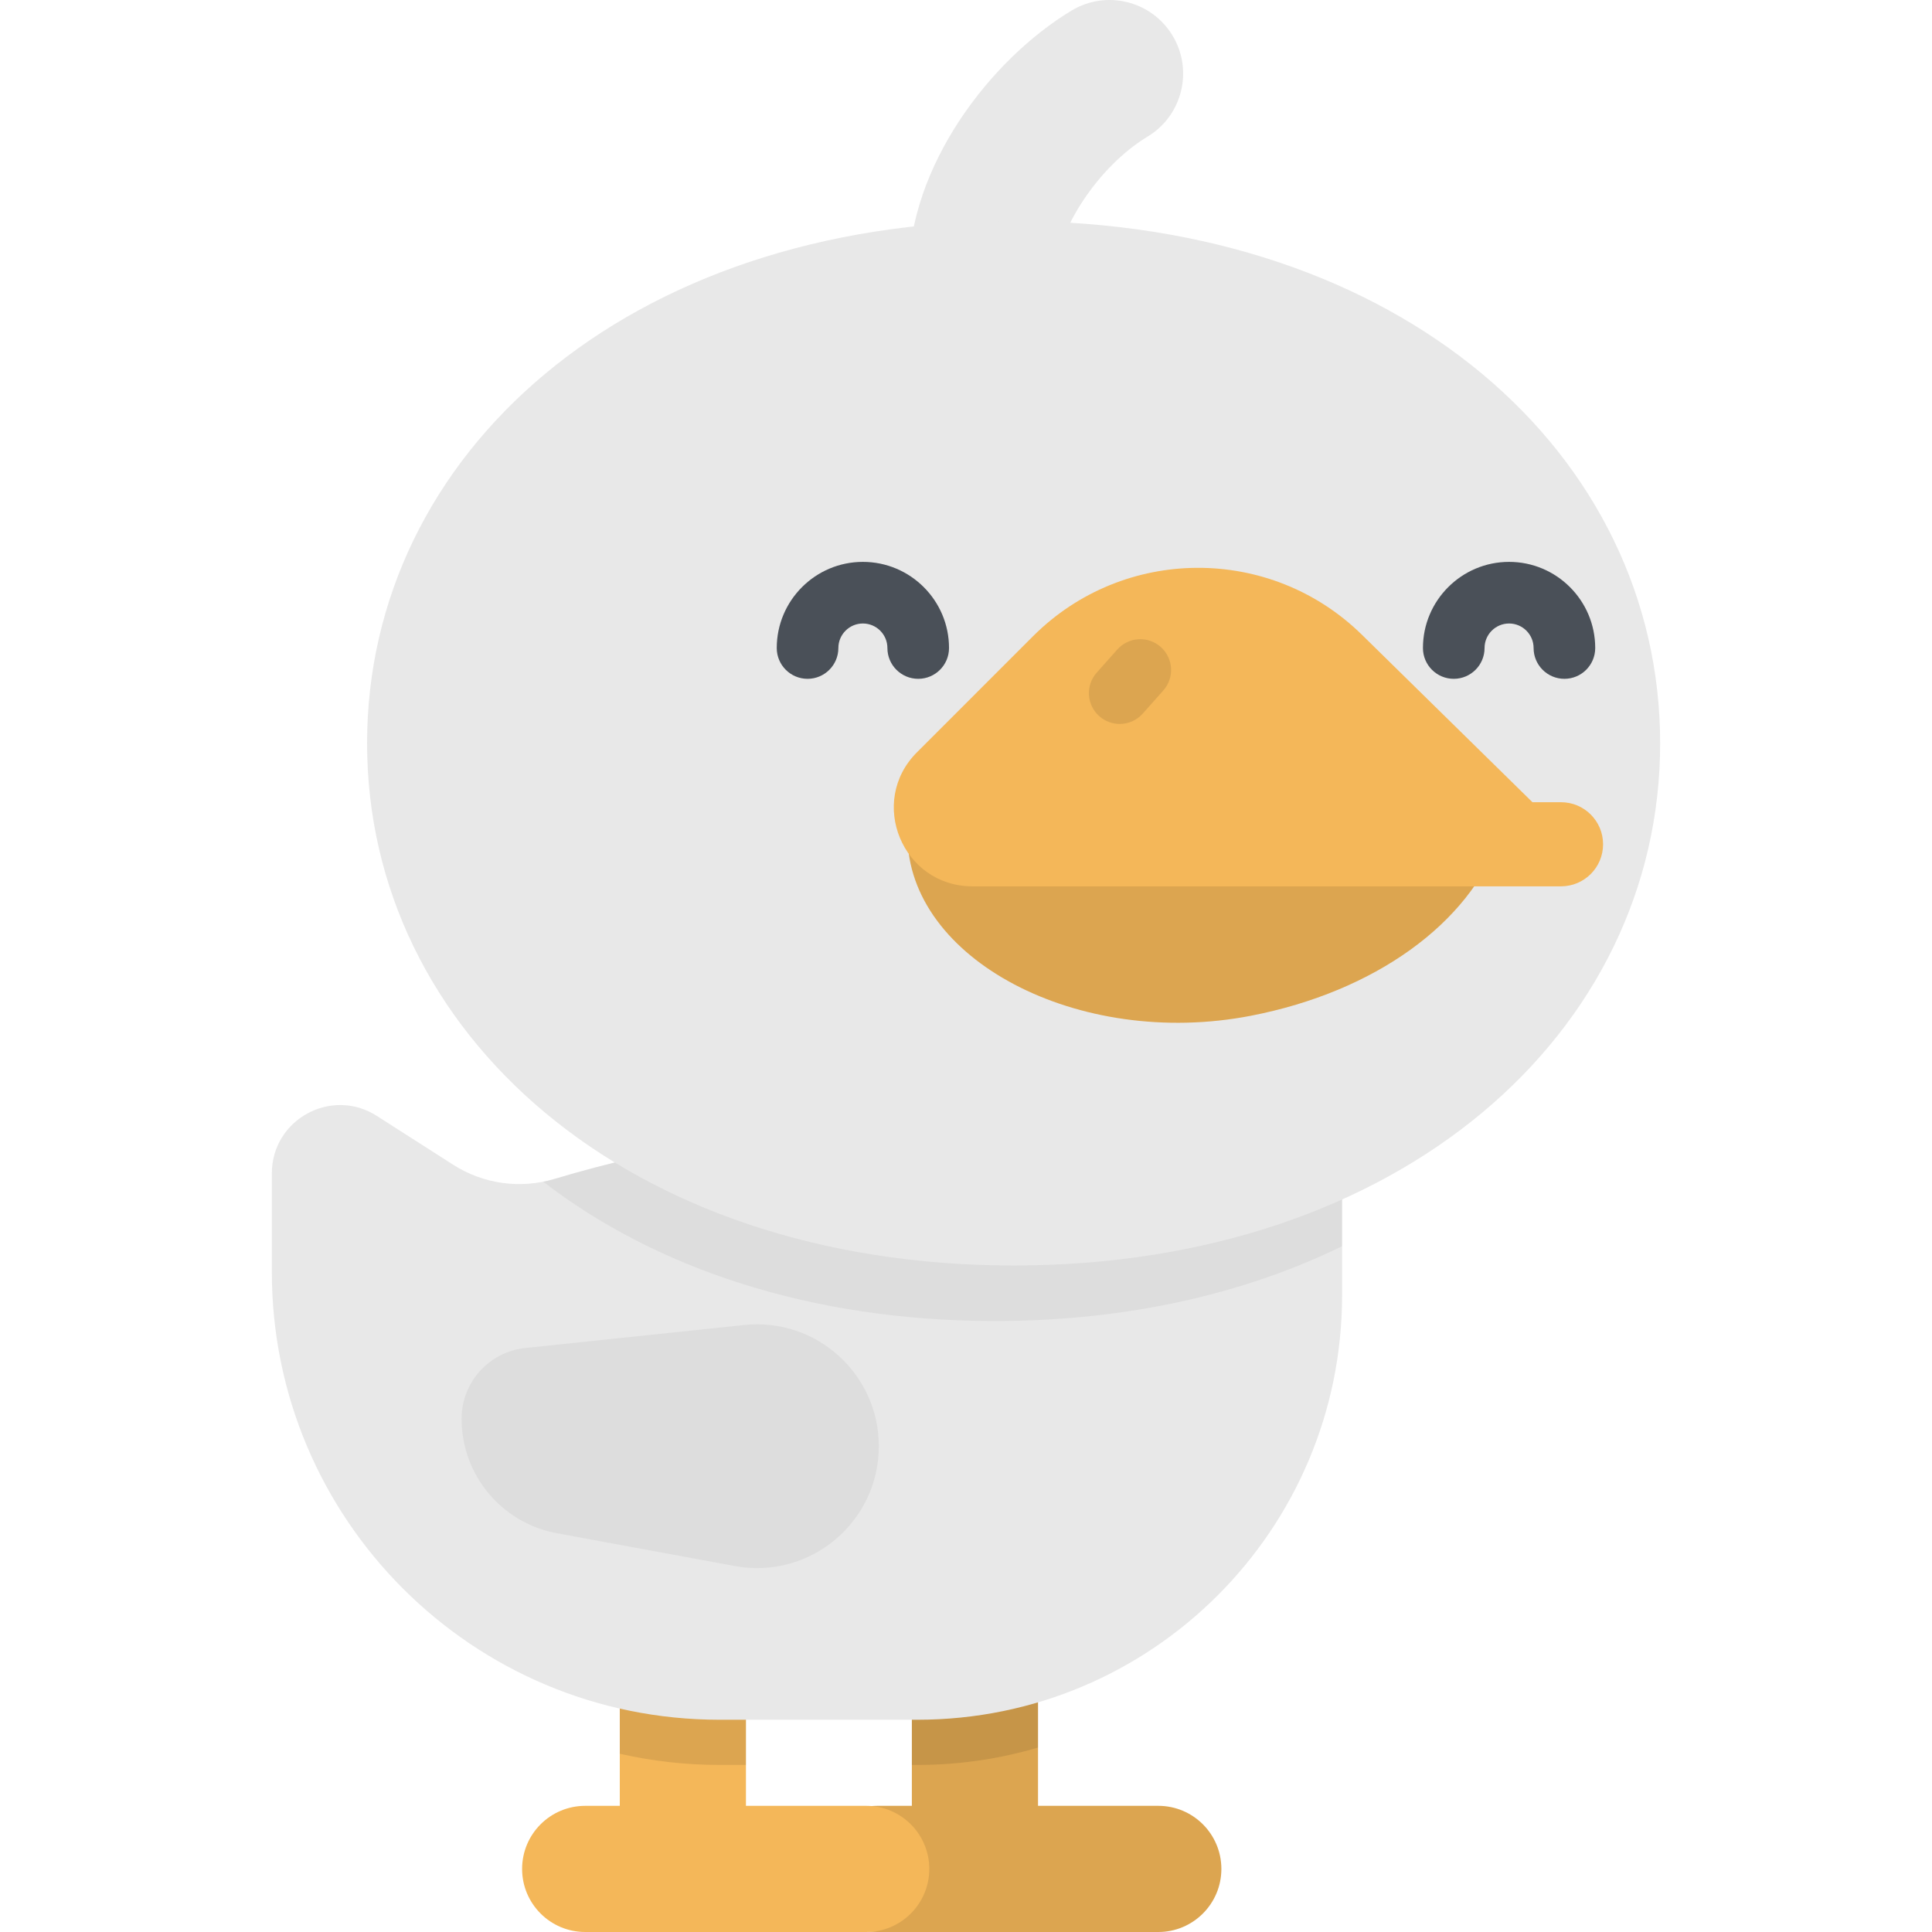
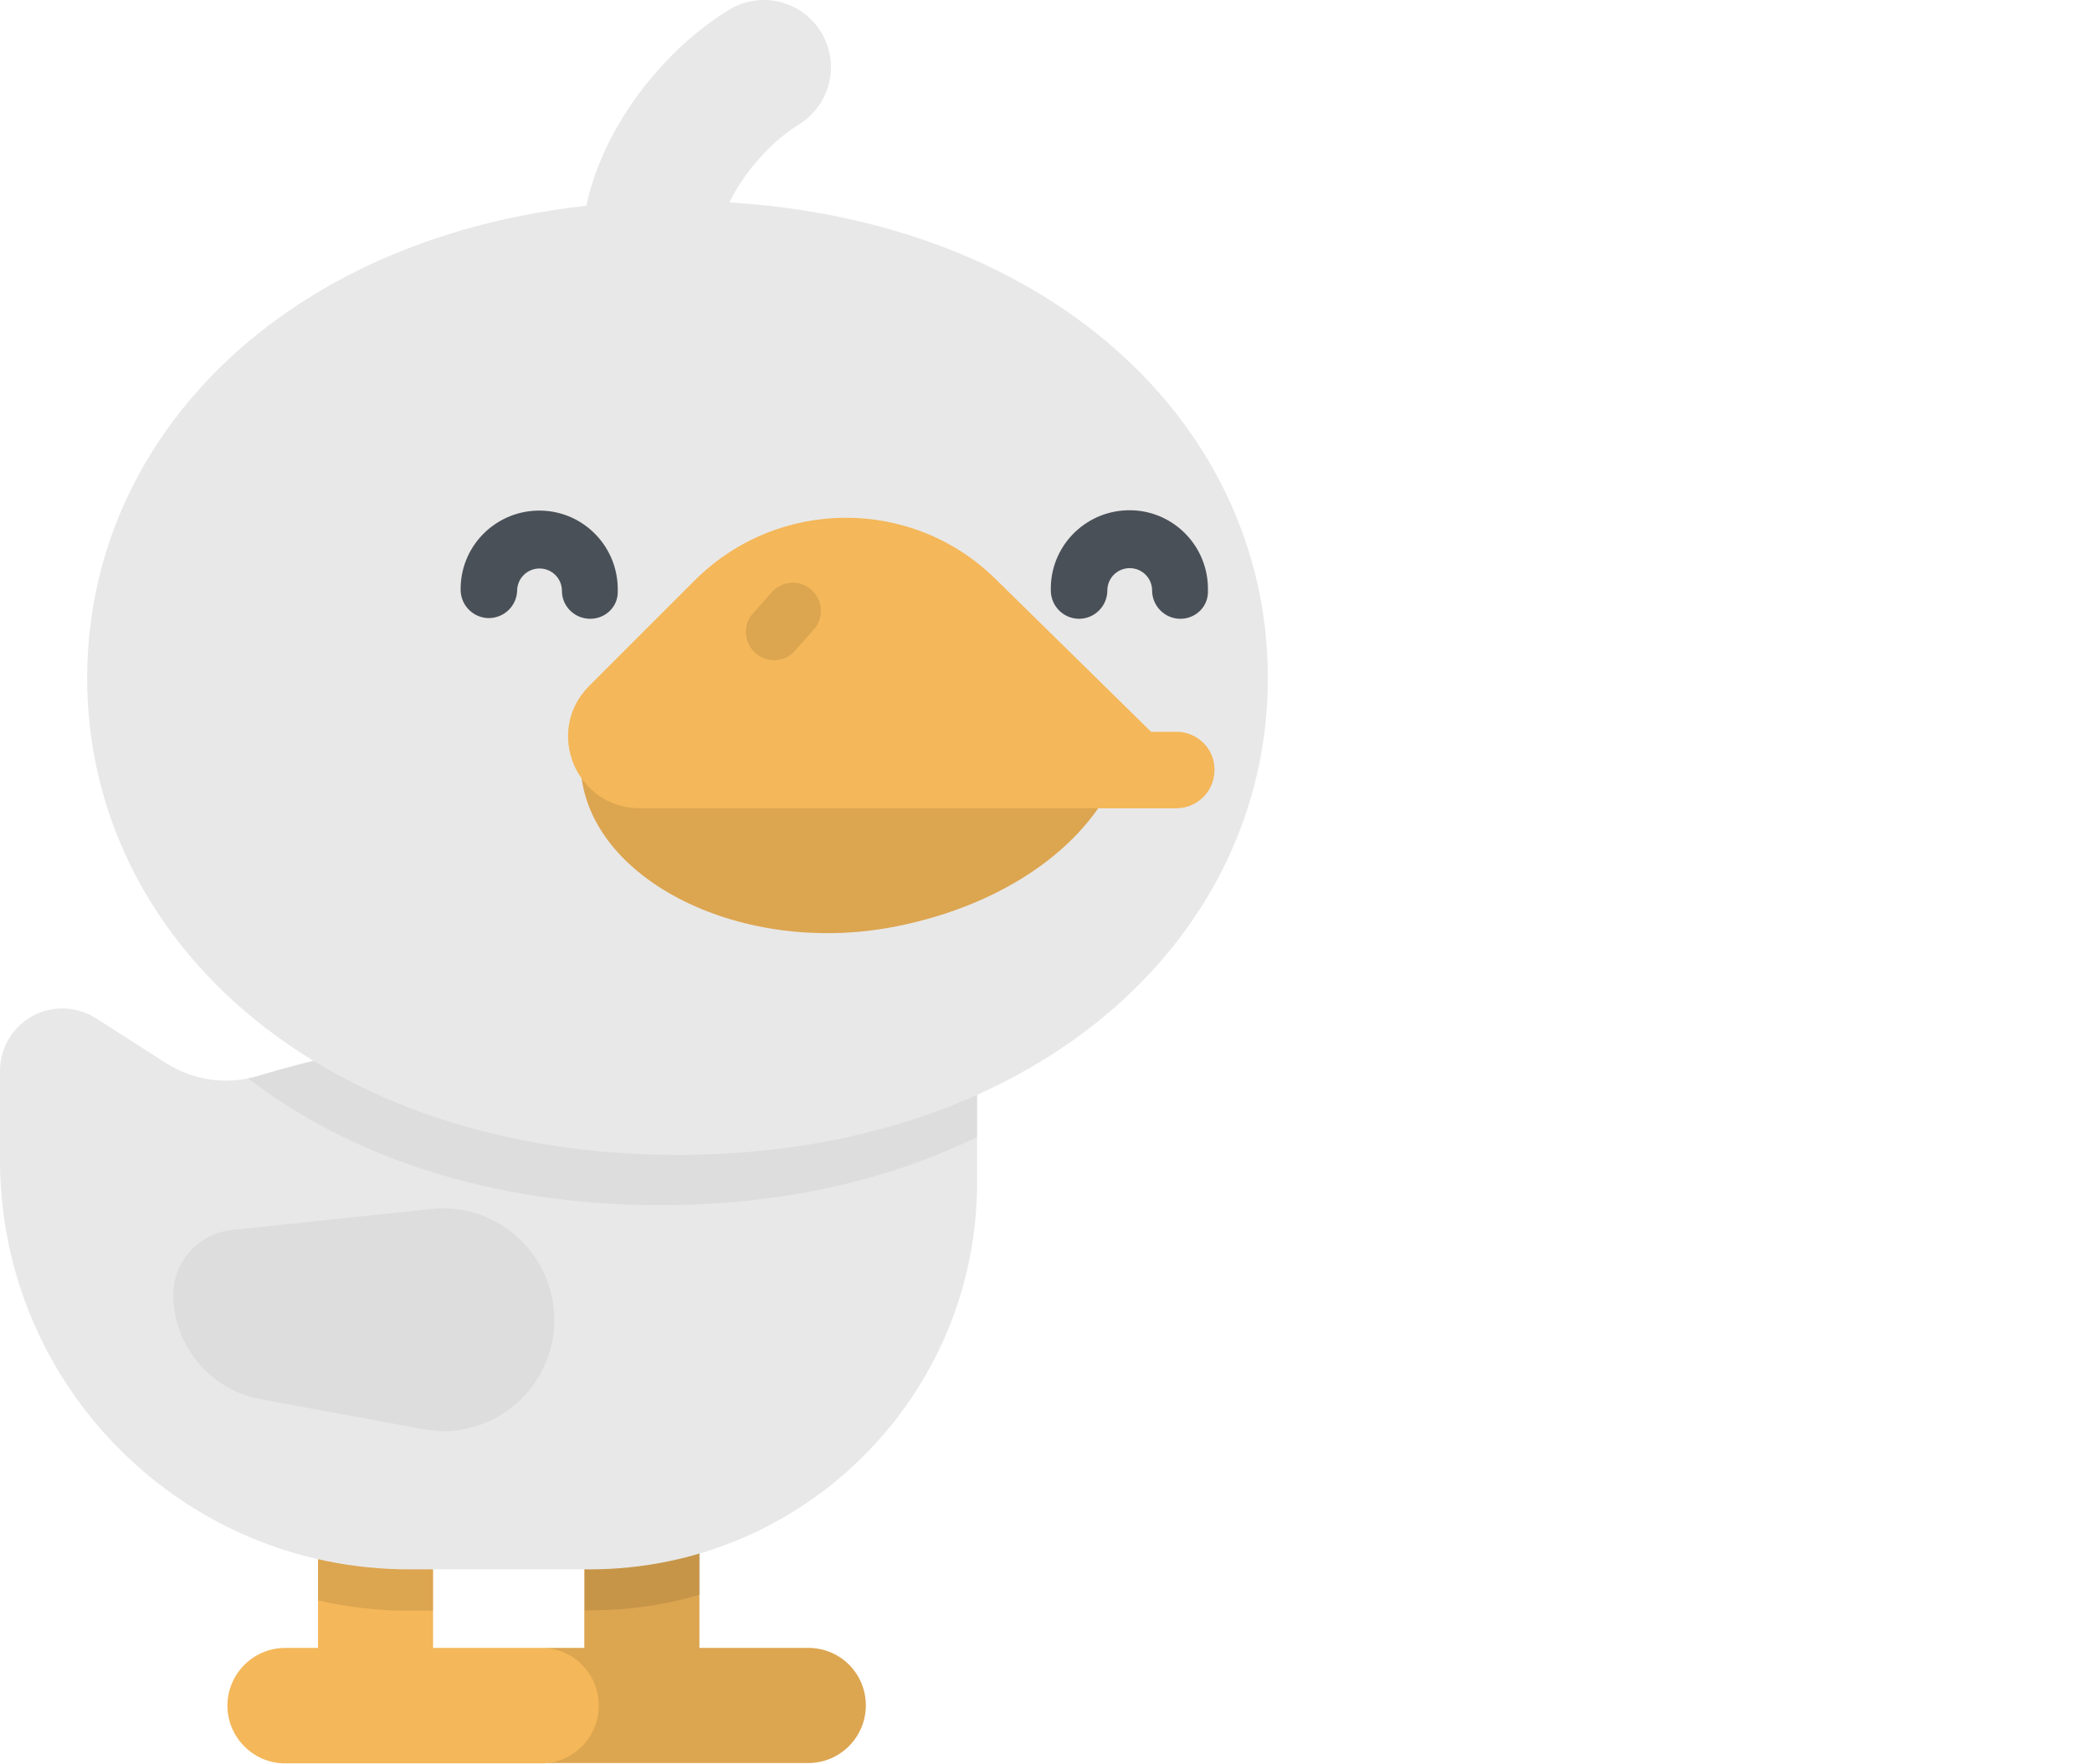
- <svg xmlns="http://www.w3.org/2000/svg" version="1.1" id="Layer_1" x="0px" y="0px" viewBox="0 0 512 512" style="enable-background:new 0 0 512 512;" xml:space="preserve">
-   <path style="fill:#F4B759;" d="M306.958,478.567h-31.874v-42.072c0-9.232-7.484-16.716-16.716-16.716s-16.716,7.484-16.716,16.716  v42.072h-9.171c-9.232,0-16.716,7.484-16.716,16.716c0,9.232,7.484,16.716,16.716,16.716h74.477c9.232,0,16.716-7.484,16.716-16.716  C323.674,486.051,316.19,478.567,306.958,478.567z" />
-   <path style="opacity:0.1;enable-background:new    ;" d="M306.958,478.567h-31.874v-42.072c0-9.232-7.484-16.716-16.716-16.716  s-16.716,7.484-16.716,16.716v42.072h-9.171c-9.232,0-16.716,7.484-16.716,16.716c0,9.232,7.484,16.716,16.716,16.716h74.477  c9.232,0,16.716-7.484,16.716-16.716C323.674,486.051,316.19,478.567,306.958,478.567z" />
-   <path style="opacity:0.1;enable-background:new    ;" d="M258.369,419.779c-9.232,0-16.716,7.484-16.716,16.716v31.232h1.471  c11.104,0,21.828-1.615,31.961-4.611v-26.62C275.084,427.264,267.6,419.779,258.369,419.779z" />
-   <path style="fill:#F4B759;" d="M229.556,478.567h-31.874v-42.072c0-9.232-7.484-16.716-16.716-16.716s-16.716,7.484-16.716,16.716  v42.072h-9.171c-9.232,0-16.716,7.484-16.716,16.716c0,9.232,7.484,16.716,16.716,16.716h74.477c9.232,0,16.716-7.484,16.716-16.716  C246.273,486.051,238.788,478.567,229.556,478.567z" />
-   <path style="opacity:0.1;enable-background:new    ;" d="M180.967,419.779c-9.232,0-16.716,7.484-16.716,16.716v28.269  c8.505,1.937,17.355,2.962,26.447,2.962h6.985v-31.232C197.683,427.264,190.199,419.779,180.967,419.779z" />
-   <path style="fill:#E8E8E8;" d="M243.123,455.751h-52.426c-65.531,0-118.655-53.123-118.655-118.655v-26.141  c0-14.284,15.787-22.927,27.82-15.23l20.246,12.95c7.971,5.098,17.768,6.467,26.83,3.75l0,0  c58.271-17.469,120.214-18.642,179.104-3.392l29.627,7.671v26.497C355.671,405.362,305.282,455.751,243.123,455.751z" />
-   <path style="opacity:0.05;enable-background:new    ;" d="M326.045,309.034c-58.89-15.25-120.833-14.077-179.104,3.392l0,0  c-0.99,0.296-1.988,0.536-2.991,0.735c29.703,22.908,70.824,36.922,119.697,36.922c35.134,0,66.263-7.242,92.027-19.823v-13.554  L326.045,309.034z" />
-   <g>
-     <path style="fill:#E8E8E8;" d="M260.302,92.34c-10.77,0-19.502-8.732-19.502-19.502c0-28.891,21.716-57.101,43.169-70.035   c9.225-5.559,21.21-2.592,26.771,6.632c5.563,9.224,2.592,21.209-6.631,26.772c-12.948,7.806-24.305,24.924-24.305,36.633   C279.804,83.609,271.073,92.34,260.302,92.34z" />
-     <path style="fill:#E8E8E8;" d="M439.957,196.976c0,76.432-68.547,138.391-171.338,138.391S97.281,273.407,97.281,196.976   c0-76.432,68.547-138.391,171.338-138.391S439.957,120.544,439.957,196.976z" />
-   </g>
-   <g>
-     <path style="fill:#4A5058;" d="M243.335,179.894c-4.51,0-8.164-3.655-8.164-8.164c0-3.584-2.915-6.498-6.498-6.498   c-3.583,0-6.498,2.915-6.498,6.498c0,4.509-3.654,8.164-8.164,8.164c-4.51,0-8.164-3.655-8.164-8.164   c0-12.587,10.239-22.827,22.827-22.827c12.587,0,22.827,10.24,22.827,22.827C251.499,176.238,247.844,179.894,243.335,179.894z" />
-     <path style="fill:#4A5058;" d="M414.583,179.894c-4.509,0-8.164-3.655-8.164-8.164c0-3.584-2.915-6.498-6.498-6.498   s-6.498,2.915-6.498,6.498c0,4.509-3.654,8.164-8.164,8.164c-4.509,0-8.164-3.655-8.164-8.164   c0-12.587,10.239-22.827,22.827-22.827s22.827,10.24,22.827,22.827C422.748,176.238,419.093,179.894,414.583,179.894z" />
-   </g>
-   <path style="fill:#F4B759;" d="M240.493,221.302L240.493,221.302c0,32.913,45.3,56.743,91.021,47.879l0,0  c32.955-6.389,57.789-24.567,65.784-46.999C351.503,222.182,240.493,221.302,240.493,221.302z" />
-   <path style="opacity:0.1;enable-background:new    ;" d="M240.493,221.302L240.493,221.302c0,32.913,45.3,56.743,91.021,47.879l0,0  c32.955-6.389,57.789-24.567,65.784-46.999C351.503,222.182,240.493,221.302,240.493,221.302z" />
-   <path style="fill:#F4B759;" d="M413.686,212.596h-7.566l-45.195-44.376c-24.246-23.807-63.147-23.63-87.175,0.398L243,199.369  c-13.108,13.108-3.824,35.518,14.712,35.518h155.974c6.156,0,11.146-4.99,11.146-11.146  C424.832,217.585,419.841,212.596,413.686,212.596z" />
-   <path style="opacity:0.1;enable-background:new    ;" d="M296.732,191.853c-1.929,0-3.867-0.68-5.422-2.064  c-3.369-2.996-3.672-8.157-0.675-11.526l5.453-6.131c2.997-3.368,8.155-3.673,11.527-0.675c3.369,2.996,3.672,8.157,0.675,11.526  l-5.453,6.131C301.222,190.928,298.983,191.853,296.732,191.853z" />
-   <path style="opacity:0.05;enable-background:new    ;" d="M194.748,415.02l-47.17-8.692c-14.635-2.698-25.258-15.457-25.258-30.339  l0,0c0-9.654,7.289-17.748,16.889-18.756l58.016-6.096c19.068-2.004,35.673,12.949,35.673,32.121l0,0  C232.9,403.438,214.596,418.677,194.748,415.02z" />
-   <g>
- </g>
-   <g>
- </g>
-   <g>
- </g>
-   <g>
- </g>
-   <g>
- </g>
-   <g>
- </g>
-   <g>
- </g>
-   <g>
- </g>
-   <g>
- </g>
-   <g>
- </g>
-   <g>
- </g>
-   <g>
- </g>
-   <g>
- </g>
-   <g>
- </g>
-   <g>
- </g>
+ <svg xmlns="http://www.w3.org/2000/svg" version="1.1" id="Layer_1" x="0px" y="0px" viewBox="0 0 607.2 511.8" style="enable-background:new 0 0 607.2 511.8;" xml:space="preserve">
+   <style type="text/css">
+ 	.st0{fill:#F4B759;}
+ 	.st1{opacity:0.1;enable-background:new    ;}
+ 	.st2{fill:#E8E8E8;}
+ 	.st3{opacity:5.000000e-02;enable-background:new    ;}
+ 	.st4{fill:#4A5058;}
+ </style>
+   <path class="st0" d="M235,478.3h-32v-42.1c-0.2-9.2-7.9-16.5-17.1-16.3c-8.9,0.2-16.1,7.4-16.3,16.3v42.1h-9.2  c-9.2-0.2-16.9,7.1-17.1,16.3s7.1,16.9,16.3,17.1H235c9.2-0.2,16.5-7.9,16.3-17.1C251.1,485.7,244,478.5,235,478.3z" />
+   <path class="st1" d="M235,478.3h-32v-42.1c-0.2-9.2-7.9-16.5-17.1-16.3c-8.9,0.2-16.1,7.4-16.3,16.3v42.1h-9.2  c-9.2-0.2-16.9,7.1-17.1,16.3s7.1,16.9,16.3,17.1H235c9.2-0.2,16.5-7.9,16.3-17.1C251.1,485.7,244,478.5,235,478.3z" />
+   <path class="st1" d="M186.4,419.5c-9.2,0-16.7,7.5-16.7,16.7v31.2h1.5c10.8,0,21.6-1.5,32-4.6v-26.6  C203.1,427,195.6,419.5,186.4,419.5L186.4,419.5L186.4,419.5z" />
+   <path class="st0" d="M157.6,478.3h-31.9v-42.1c-0.2-9.2-7.9-16.5-17.1-16.3c-8.9,0.2-16.1,7.4-16.3,16.3v42.1H83  c-9.2-0.1-16.8,7.2-17,16.5c-0.1,9.1,7.1,16.7,16.2,17h75.3c9.2-0.2,16.5-7.9,16.3-17.1C173.6,485.7,166.5,478.5,157.6,478.3z" />
+   <path class="st1" d="M109,419.5c-9.2,0-16.7,7.5-16.7,16.7v28.3c8.7,2,17.5,3,26.4,3h7v-31.3C125.8,427,118.3,419.5,109,419.5  C109.1,419.5,109,419.5,109,419.5z" />
+   <path class="st2" d="M171.1,455.5h-52.4C53.2,455.5,0.1,402.4,0,336.9v-26.1c0-10,8.1-18.1,18.1-18.1c3.5,0,6.8,1,9.7,2.8l20.3,13  c8,5.1,17.8,6.5,26.8,3.8c58.3-17.5,120.2-18.7,179.1-3.5l29.6,7.7v26.5C283.7,405.1,233.3,455.5,171.1,455.5  C171.2,455.5,171.1,455.5,171.1,455.5z" />
+   <path class="st3" d="M254,308.8c-58.9-15.2-120.8-14.1-179.1,3.4c-1,0.3-2,0.5-3,0.7c29.7,22.9,70.8,36.9,119.7,36.9  c35.1,0,66.3-7.2,92-19.8v-13.5L254,308.8z" />
+   <path class="st2" d="M188.3,92.1c-10.8,0-19.5-8.7-19.5-19.5c0-28.9,21.7-57.1,43.2-70c9.3-5.4,21.3-2.1,26.6,7.2  c5.2,9.1,2.3,20.6-6.5,26.2c-12.9,7.8-24.3,24.9-24.3,36.6C207.8,83.4,199.1,92.1,188.3,92.1z" />
+   <path class="st2" d="M368,196.8c0,76.4-68.5,138.4-171.3,138.4s-171.4-62-171.4-138.4S93.8,58.3,196.6,58.3S368,120.3,368,196.8z" />
+   <path class="st4" d="M171.3,179.6c-4.5,0-8.2-3.6-8.2-8.1l0,0l0,0c0-3.6-2.9-6.5-6.5-6.5s-6.5,2.9-6.5,6.5c-0.2,4.5-3.9,8-8.5,7.9  c-4.3-0.2-7.7-3.6-7.9-7.9c-0.3-12.6,9.7-23,22.3-23.3c12.6-0.3,23,9.7,23.3,22.3c0,0.3,0,0.7,0,1  C179.5,176,175.8,179.6,171.3,179.6z M342.6,179.6c-4.5,0-8.2-3.7-8.2-8.2c0,0,0,0,0,0l0,0c0-3.6-2.9-6.5-6.5-6.5s-6.5,2.9-6.5,6.5  c0,4.5-3.7,8.2-8.2,8.2s-8.2-3.7-8.2-8.2c-0.3-12.6,9.7-23,22.3-23.3c12.6-0.3,23,9.7,23.3,22.3c0,0.3,0,0.7,0,1  C350.8,176,347.1,179.6,342.6,179.6L342.6,179.6L342.6,179.6z" />
+   <path class="st0" d="M168.5,221.1c0,32.9,45.3,56.7,91,47.9c33-6.4,57.8-24.6,65.8-47C279.5,221.9,168.5,221,168.5,221.1  L168.5,221.1z" />
+   <path class="st1" d="M168.5,221.1c0,32.9,45.3,56.7,91,47.9c33-6.4,57.8-24.6,65.8-47C279.5,221.9,168.5,221,168.5,221.1  L168.5,221.1z" />
+   <path class="st0" d="M341.7,212.4h-7.6L288.9,168c-24.2-23.8-63.1-23.6-87.2,0.4L171,199.1c-13.1,13.1-3.8,35.5,14.7,35.5h156  c6.2-0.2,11-5.3,10.8-11.5C352.4,217.3,347.6,212.5,341.7,212.4L341.7,212.4z" />
+   <path class="st1" d="M224.7,191.6c-4.5,0-8.2-3.7-8.2-8.2c0-2,0.7-3.9,2.1-5.4l5.4-6.1c3-3.4,8.2-3.7,11.5-0.7  c3.4,3,3.7,8.2,0.7,11.5l0,0l-5.4,6.1C229.3,190.6,227.1,191.6,224.7,191.6z" />
+   <path class="st3" d="M122.8,414.8l-47.2-8.7c-14.6-2.7-25.2-15.4-25.3-30.3c0-9.7,7.3-17.7,16.9-18.8l58-6.1  c17.7-1.9,33.6,11,35.5,28.8c0.1,1.1,0.2,2.2,0.2,3.4c0,17.8-14.5,32.3-32.3,32.3C126.6,415.3,124.7,415.1,122.8,414.8z" />
</svg>
